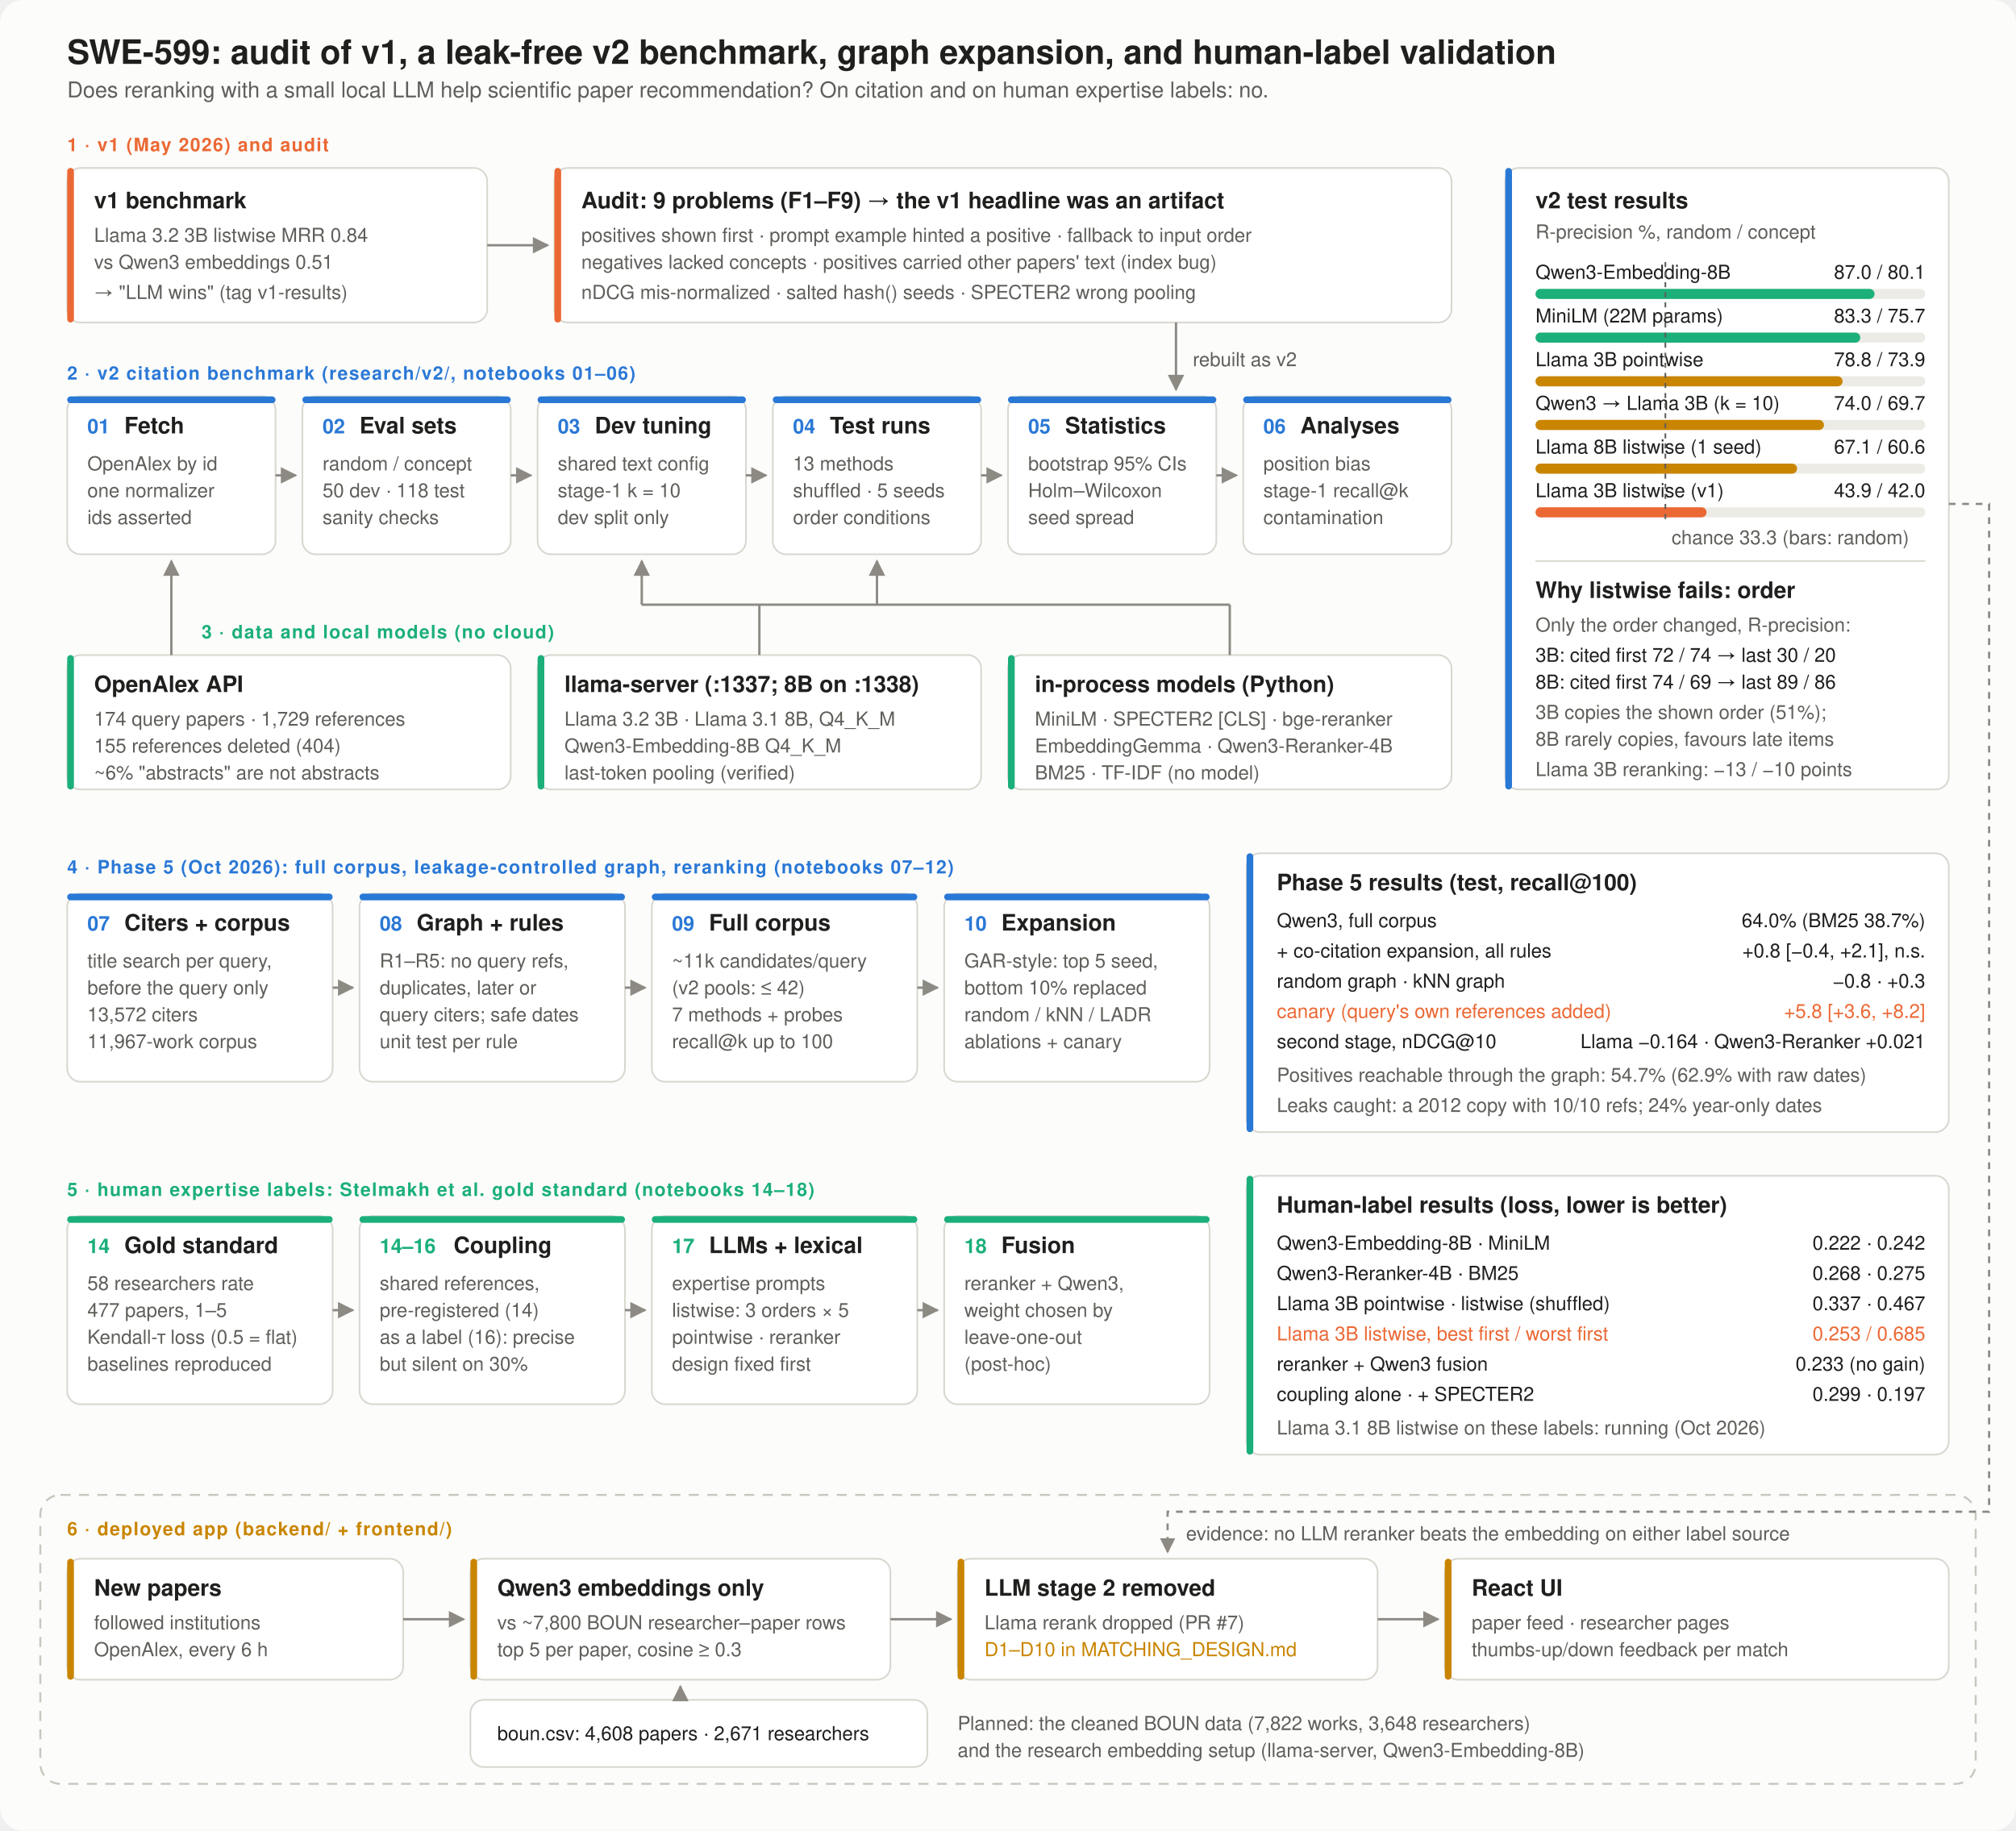
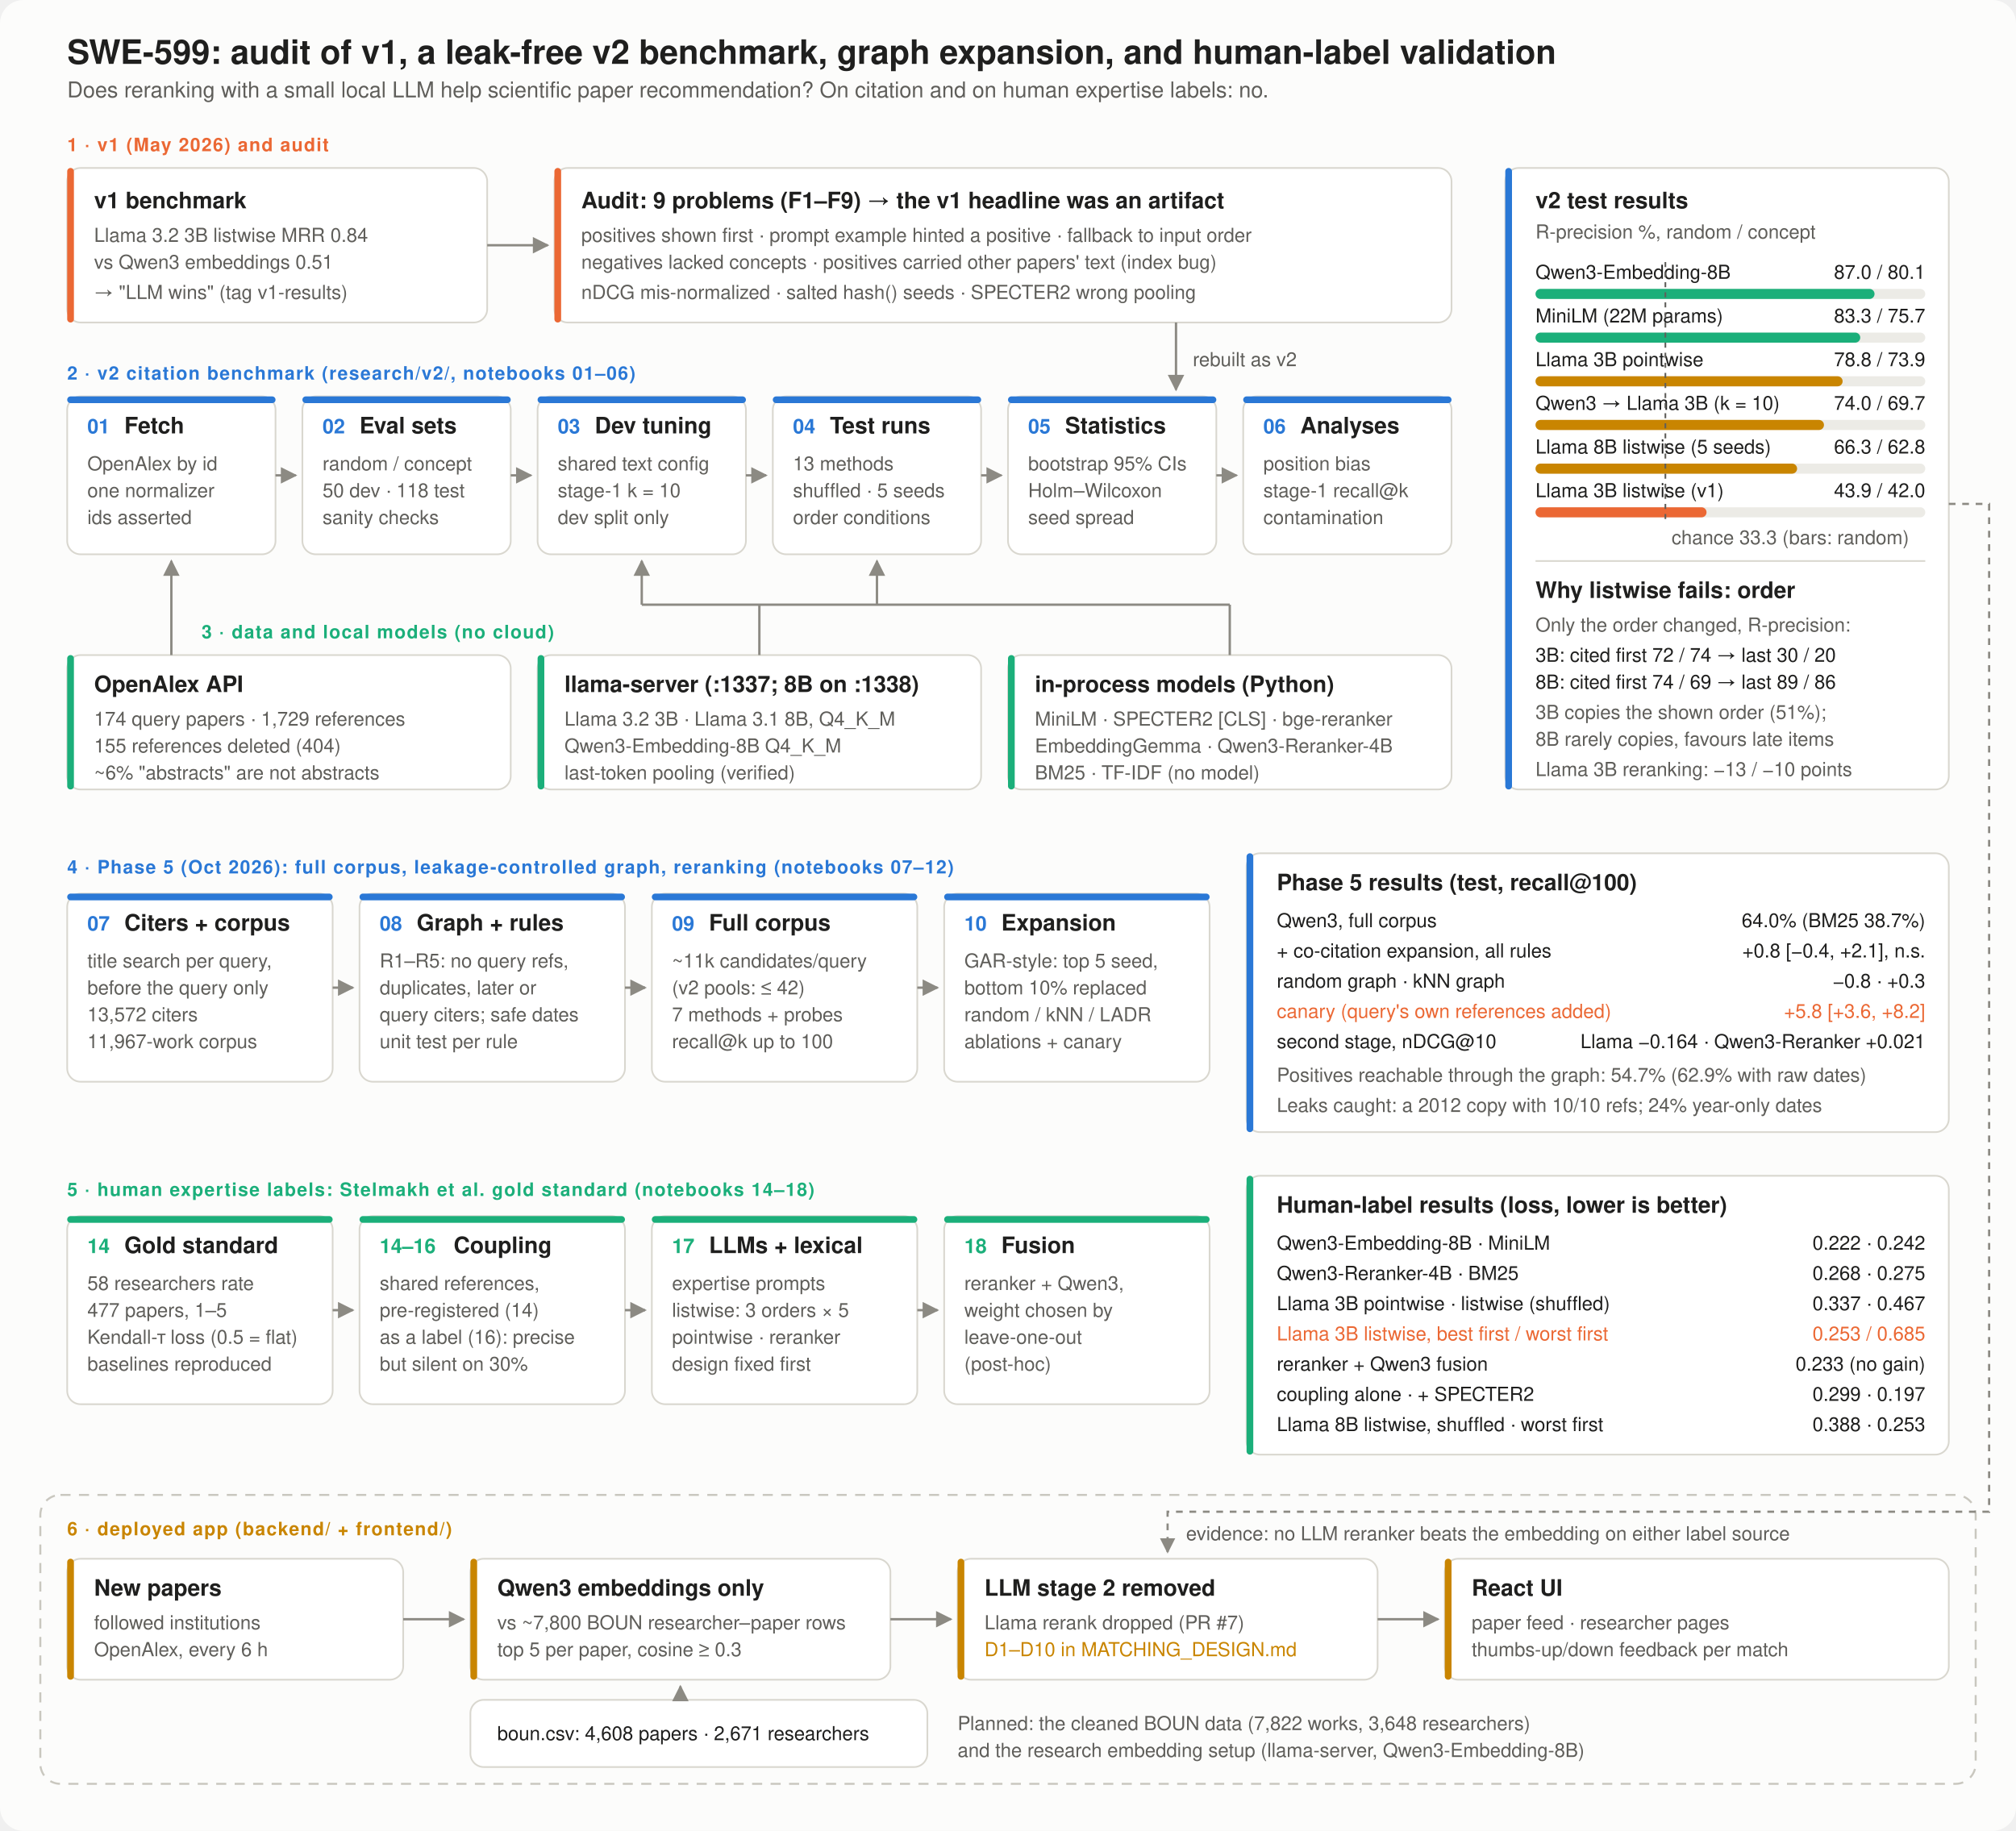
<svg xmlns="http://www.w3.org/2000/svg" viewBox="0 0 1200 1090" width="1200" height="1090" font-family="-apple-system, BlinkMacSystemFont, 'Segoe UI', Helvetica, Arial, sans-serif" role="img" aria-labelledby="t d">
  <style>
    .bg { fill: #fcfcfb; }
    .box { fill: #ffffff; stroke: #d9d7cf; stroke-width: 1; }
    .lane { fill: none; stroke: #c9c7bf; stroke-width: 1.2; stroke-dasharray: 6 5; }
    .ink { fill: #1f1f1e; }
    .muted { fill: #5f5e5a; }
    .title { font-size: 20px; font-weight: 650; }
    .sub { font-size: 13px; }
    .h { font-size: 13.5px; font-weight: 650; }
    .t { font-size: 11.5px; }
    .lab { font-size: 11px; font-weight: 650; letter-spacing: 0.06em; text-transform: uppercase; }
    .num { font-size: 12px; font-weight: 700; }
    .line { stroke: #8c8a83; stroke-width: 1.4; fill: none; }
    .dash { stroke: #8c8a83; stroke-width: 1.3; fill: none; stroke-dasharray: 4 4; }
    .head { fill: #8c8a83; }
    .v1 { fill: #eb6834; }  .v1s { stroke: #eb6834; }
    .v2 { fill: #2a78d6; }  .v2s { stroke: #2a78d6; }
    .mod { fill: #1baf7a; } .mods { stroke: #1baf7a; }
    .app { fill: #c98500; } .apps { stroke: #c98500; }
    .barbg { fill: #ecebe6; }
    .chance { stroke: #5f5e5a; stroke-width: 1; stroke-dasharray: 3 3; }
    @media (prefers-color-scheme: dark) {
      .bg { fill: #1a1a19; }
      .box { fill: #232322; stroke: #3f3e3a; }
      .lane { stroke: #4a4944; }
      .ink { fill: #f3f2ed; }
      .muted { fill: #b6b4ab; }
      .line, .dash { stroke: #8f8d85; }
      .head { fill: #8f8d85; }
      .v1 { fill: #f07a4c; } .v1s { stroke: #f07a4c; }
      .v2 { fill: #4a8fe6; } .v2s { stroke: #4a8fe6; }
      .mod { fill: #2cc28c; } .mods { stroke: #2cc28c; }
      .app { fill: #e0a21f; } .apps { stroke: #e0a21f; }
      .barbg { fill: #33322f; }
      .chance { stroke: #b6b4ab; }
    }
  </style>
  <defs>
    <marker id="arrow" viewBox="0 0 10 10" refX="9" refY="5" markerWidth="7" markerHeight="7" orient="auto-start-reverse">
      <path d="M0,0 L10,5 L0,10 z" class="head" />
    </marker>
  </defs>
  <rect class="bg" x="0" y="0" width="1200" height="1090" rx="14" />
  <text class="ink title" x="40" y="38">SWE-599: audit of v1, a leak-free v2 benchmark, graph expansion, and human-label validation</text>
  <text class="muted sub" x="40" y="58">Does reranking with a small local LLM help scientific paper recommendation? On citation and on human expertise labels: no.</text>
  <text class="v1 lab" x="40" y="90">1 · v1 (May 2026) and audit</text>
  <rect class="box" x="40" y="100" width="250" height="92" rx="8" />
  <rect class="v1" x="40" y="100" width="4" height="92" rx="2" />
  <text class="ink h" x="56" y="124">v1 benchmark</text>
  <text class="muted t" x="56" y="144">Llama 3.2 3B listwise MRR 0.84</text>
  <text class="muted t" x="56" y="160">vs Qwen3 embeddings 0.51</text>
  <text class="muted t" x="56" y="178">→ "LLM wins" (tag v1-results)</text>
  <line class="line" x1="290" y1="146" x2="326" y2="146" marker-end="url(#arrow)" />
  <rect class="box" x="330" y="100" width="534" height="92" rx="8" />
  <rect class="v1" x="330" y="100" width="4" height="92" rx="2" />
  <text class="ink h" x="346" y="124">Audit: 9 problems (F1–F9) → the v1 headline was an artifact</text>
  <text class="muted t" x="346" y="144">positives shown first · prompt example hinted a positive · fallback to input order</text>
  <text class="muted t" x="346" y="160">negatives lacked concepts · positives carried other papers' text (index bug)</text>
  <text class="muted t" x="346" y="178">nDCG mis-normalized · salted hash() seeds · SPECTER2 wrong pooling</text>
  <path class="line" d="M 700 192 L 700 232" marker-end="url(#arrow)" />
  <text class="muted t" x="710" y="218">rebuilt as v2</text>
  <text class="v2 lab" x="40" y="226">2 · v2 citation benchmark (research/v2/, notebooks 01–06)</text>
  <g>
    <rect class="box" x="40" y="236" width="124" height="94" rx="8" />
    <rect class="v2" x="40" y="236" width="124" height="4" rx="2" />
    <text class="v2 num" x="52" y="258">01</text>
    <text class="ink h" x="74" y="258">Fetch</text>
    <text class="muted t" x="52" y="280">OpenAlex by id</text>
    <text class="muted t" x="52" y="296">one normalizer</text>
    <text class="muted t" x="52" y="312">ids asserted</text>
  </g>
  <line class="line" x1="164" y1="283" x2="176" y2="283" marker-end="url(#arrow)" />
  <g>
    <rect class="box" x="180" y="236" width="124" height="94" rx="8" />
    <rect class="v2" x="180" y="236" width="124" height="4" rx="2" />
    <text class="v2 num" x="192" y="258">02</text>
    <text class="ink h" x="214" y="258">Eval sets</text>
    <text class="muted t" x="192" y="280">random / concept</text>
    <text class="muted t" x="192" y="296">50 dev · 118 test</text>
    <text class="muted t" x="192" y="312">sanity checks</text>
  </g>
  <line class="line" x1="304" y1="283" x2="316" y2="283" marker-end="url(#arrow)" />
  <g>
    <rect class="box" x="320" y="236" width="124" height="94" rx="8" />
    <rect class="v2" x="320" y="236" width="124" height="4" rx="2" />
    <text class="v2 num" x="332" y="258">03</text>
    <text class="ink h" x="354" y="258">Dev tuning</text>
    <text class="muted t" x="332" y="280">shared text config</text>
    <text class="muted t" x="332" y="296">stage-1 k = 10</text>
    <text class="muted t" x="332" y="312">dev split only</text>
  </g>
  <line class="line" x1="444" y1="283" x2="456" y2="283" marker-end="url(#arrow)" />
  <g>
    <rect class="box" x="460" y="236" width="124" height="94" rx="8" />
    <rect class="v2" x="460" y="236" width="124" height="4" rx="2" />
    <text class="v2 num" x="472" y="258">04</text>
    <text class="ink h" x="494" y="258">Test runs</text>
    <text class="muted t" x="472" y="280">13 methods</text>
    <text class="muted t" x="472" y="296">shuffled · 5 seeds</text>
    <text class="muted t" x="472" y="312">order conditions</text>
  </g>
  <line class="line" x1="584" y1="283" x2="596" y2="283" marker-end="url(#arrow)" />
  <g>
    <rect class="box" x="600" y="236" width="124" height="94" rx="8" />
    <rect class="v2" x="600" y="236" width="124" height="4" rx="2" />
    <text class="v2 num" x="612" y="258">05</text>
    <text class="ink h" x="634" y="258">Statistics</text>
    <text class="muted t" x="612" y="280">bootstrap 95% CIs</text>
    <text class="muted t" x="612" y="296">Holm–Wilcoxon</text>
    <text class="muted t" x="612" y="312">seed spread</text>
  </g>
  <line class="line" x1="724" y1="283" x2="736" y2="283" marker-end="url(#arrow)" />
  <g>
    <rect class="box" x="740" y="236" width="124" height="94" rx="8" />
    <rect class="v2" x="740" y="236" width="124" height="4" rx="2" />
    <text class="v2 num" x="752" y="258">06</text>
    <text class="ink h" x="774" y="258">Analyses</text>
    <text class="muted t" x="752" y="280">position bias</text>
    <text class="muted t" x="752" y="296">stage-1 recall@k</text>
    <text class="muted t" x="752" y="312">contamination</text>
  </g>
  <text class="mod lab" x="120" y="380">3 · data and local models (no cloud)</text>
  <rect class="box" x="40" y="390" width="264" height="80" rx="8" />
  <rect class="mod" x="40" y="390" width="4" height="80" rx="2" />
  <text class="ink h" x="56" y="412">OpenAlex API</text>
  <text class="muted t" x="56" y="432">174 query papers · 1,729 references</text>
  <text class="muted t" x="56" y="448">155 references deleted (404)</text>
  <text class="muted t" x="56" y="464">~6% "abstracts" are not abstracts</text>
  <path class="line" d="M 102 390 L 102 334" marker-end="url(#arrow)" />
  <rect class="box" x="320" y="390" width="264" height="80" rx="8" />
  <rect class="mod" x="320" y="390" width="4" height="80" rx="2" />
  <text class="ink h" x="336" y="412">llama-server (:1337; 8B on :1338)</text>
  <text class="muted t" x="336" y="432">Llama 3.2 3B · Llama 3.1 8B, Q4_K_M</text>
  <text class="muted t" x="336" y="448">Qwen3-Embedding-8B Q4_K_M</text>
  <text class="muted t" x="336" y="464">last-token pooling (verified)</text>
  <rect class="box" x="600" y="390" width="264" height="80" rx="8" />
  <rect class="mod" x="600" y="390" width="4" height="80" rx="2" />
  <text class="ink h" x="616" y="412">in-process models (Python)</text>
  <text class="muted t" x="616" y="432">MiniLM · SPECTER2 [CLS] · bge-reranker</text>
  <text class="muted t" x="616" y="448">EmbeddingGemma · Qwen3-Reranker-4B</text>
  <text class="muted t" x="616" y="464">BM25 · TF-IDF (no model)</text>
  <path class="line" d="M 452 390 L 452 360" />
  <path class="line" d="M 732 390 L 732 360" />
  <path class="line" d="M 382 360 L 732 360" />
  <path class="line" d="M 382 360 L 382 334" marker-end="url(#arrow)" />
  <path class="line" d="M 522 360 L 522 334" marker-end="url(#arrow)" />
  <rect class="box" x="896" y="100" width="264" height="370" rx="8" />
  <rect class="v2" x="896" y="100" width="4" height="370" rx="2" />
  <text class="ink h" x="914" y="124">v2 test results</text>
  <text class="muted t" x="914" y="142">R-precision %, random / concept</text>
  <g class="t">
    <text class="ink t" x="914" y="166">Qwen3-Embedding-8B</text>
    <text class="ink t" x="1146" y="166" text-anchor="end">87.0 / 80.1</text>
    <rect class="barbg" x="914" y="172" width="232" height="6" rx="3" />
    <rect class="mod" x="914" y="172" width="201.8" height="6" rx="3" />
    <text class="ink t" x="914" y="192">MiniLM (22M params)</text>
    <text class="ink t" x="1146" y="192" text-anchor="end">83.3 / 75.7</text>
    <rect class="barbg" x="914" y="198" width="232" height="6" rx="3" />
    <rect class="mod" x="914" y="198" width="193.3" height="6" rx="3" />
    <text class="ink t" x="914" y="218">Llama 3B pointwise</text>
    <text class="ink t" x="1146" y="218" text-anchor="end">78.8 / 73.9</text>
    <rect class="barbg" x="914" y="224" width="232" height="6" rx="3" />
    <rect class="app" x="914" y="224" width="182.8" height="6" rx="3" />
    <text class="ink t" x="914" y="244">Qwen3 → Llama 3B (k = 10)</text>
    <text class="ink t" x="1146" y="244" text-anchor="end">74.0 / 69.7</text>
    <rect class="barbg" x="914" y="250" width="232" height="6" rx="3" />
    <rect class="app" x="914" y="250" width="171.7" height="6" rx="3" />
-     <text class="ink t" x="914" y="270">Llama 8B listwise (1 seed)</text>
-     <text class="ink t" x="1146" y="270" text-anchor="end">67.1 / 60.6</text>
+     <text class="ink t" x="914" y="270">Llama 8B listwise (5 seeds)</text>
+     <text class="ink t" x="1146" y="270" text-anchor="end">66.3 / 62.8</text>
    <rect class="barbg" x="914" y="276" width="232" height="6" rx="3" />
    <rect class="app" x="914" y="276" width="155.7" height="6" rx="3" />
    <text class="ink t" x="914" y="296">Llama 3B listwise (v1)</text>
    <text class="ink t" x="1146" y="296" text-anchor="end">43.9 / 42.0</text>
    <rect class="barbg" x="914" y="302" width="232" height="6" rx="3" />
    <rect class="v1" x="914" y="302" width="101.8" height="6" rx="3" />
    <line class="chance" x1="991.3" y1="156" x2="991.3" y2="312" />
    <text class="muted t" x="995" y="324">chance 33.3 (bars: random)</text>
  </g>
  <line class="box" x1="914" y1="334" x2="1146" y2="334" style="stroke-width:1" />
  <text class="ink h" x="914" y="356">Why listwise fails: order</text>
  <text class="muted t" x="914" y="376">Only the order changed, R-precision:</text>
  <text class="ink t" x="914" y="394">3B: cited first 72 / 74 → last 30 / 20</text>
  <text class="ink t" x="914" y="410">8B: cited first 74 / 69 → last 89 / 86</text>
  <text class="muted t" x="914" y="428">3B copies the shown order (51%);</text>
  <text class="muted t" x="914" y="444">8B rarely copies, favours late items</text>
  <text class="muted t" x="914" y="462">Llama 3B reranking: −13 / −10 points</text>
  <text class="v2 lab" x="40" y="520">4 · Phase 5 (Oct 2026): full corpus, leakage-controlled graph, reranking (notebooks 07–12)</text>
  <g>
    <rect class="box" x="40" y="532" width="158" height="112" rx="8" />
    <rect class="v2" x="40" y="532" width="158" height="4" rx="2" />
    <text class="v2 num" x="52" y="554">07</text>
    <text class="ink h" x="74" y="554">Citers + corpus</text>
    <text class="muted t" x="52" y="576">title search per query,</text>
    <text class="muted t" x="52" y="592">before the query only</text>
    <text class="muted t" x="52" y="608">13,572 citers</text>
    <text class="muted t" x="52" y="624">11,967-work corpus</text>
  </g>
  <line class="line" x1="198" y1="588" x2="210" y2="588" marker-end="url(#arrow)" />
  <g>
    <rect class="box" x="214" y="532" width="158" height="112" rx="8" />
    <rect class="v2" x="214" y="532" width="158" height="4" rx="2" />
    <text class="v2 num" x="226" y="554">08</text>
    <text class="ink h" x="248" y="554">Graph + rules</text>
    <text class="muted t" x="226" y="576">R1–R5: no query refs,</text>
    <text class="muted t" x="226" y="592">duplicates, later or</text>
    <text class="muted t" x="226" y="608">query citers; safe dates</text>
    <text class="muted t" x="226" y="624">unit test per rule</text>
  </g>
  <line class="line" x1="372" y1="588" x2="384" y2="588" marker-end="url(#arrow)" />
  <g>
    <rect class="box" x="388" y="532" width="158" height="112" rx="8" />
    <rect class="v2" x="388" y="532" width="158" height="4" rx="2" />
    <text class="v2 num" x="400" y="554">09</text>
    <text class="ink h" x="422" y="554">Full corpus</text>
    <text class="muted t" x="400" y="576">~11k candidates/query</text>
    <text class="muted t" x="400" y="592">(v2 pools: ≤ 42)</text>
    <text class="muted t" x="400" y="608">7 methods + probes</text>
    <text class="muted t" x="400" y="624">recall@k up to 100</text>
  </g>
  <line class="line" x1="546" y1="588" x2="558" y2="588" marker-end="url(#arrow)" />
  <g>
    <rect class="box" x="562" y="532" width="158" height="112" rx="8" />
    <rect class="v2" x="562" y="532" width="158" height="4" rx="2" />
    <text class="v2 num" x="574" y="554">10</text>
    <text class="ink h" x="596" y="554">Expansion</text>
    <text class="muted t" x="574" y="576">GAR-style: top 5 seed,</text>
    <text class="muted t" x="574" y="592">bottom 10% replaced</text>
    <text class="muted t" x="574" y="608">random / kNN / LADR</text>
    <text class="muted t" x="574" y="624">ablations + canary</text>
  </g>
  <rect class="box" x="742" y="508" width="418" height="166" rx="8" />
  <rect class="v2" x="742" y="508" width="4" height="166" rx="2" />
  <text class="ink h" x="760" y="530">Phase 5 results (test, recall@100)</text>
  <text class="ink t" x="760" y="552">Qwen3, full corpus</text>
  <text class="ink t" x="1146" y="552" text-anchor="end">64.0% (BM25 38.7%)</text>
  <text class="ink t" x="760" y="570">+ co-citation expansion, all rules</text>
  <text class="ink t" x="1146" y="570" text-anchor="end">+0.8 [−0.4, +2.1], n.s.</text>
  <text class="ink t" x="760" y="588">random graph · kNN graph</text>
  <text class="ink t" x="1146" y="588" text-anchor="end">−0.8 · +0.3</text>
  <text class="v1 t" x="760" y="606">canary (query's own references added)</text>
  <text class="v1 t" x="1146" y="606" text-anchor="end">+5.8 [+3.6, +8.2]</text>
  <text class="ink t" x="760" y="624">second stage, nDCG@10</text>
  <text class="ink t" x="1146" y="624" text-anchor="end">Llama −0.164 · Qwen3-Reranker +0.021</text>
  <text class="muted t" x="760" y="644">Positives reachable through the graph: 54.7% (62.9% with raw dates)</text>
  <text class="muted t" x="760" y="662">Leaks caught: a 2012 copy with 10/10 refs; 24% year-only dates</text>
  <text class="mod lab" x="40" y="712">5 · human expertise labels: Stelmakh et al. gold standard (notebooks 14–18)</text>
  <g>
    <rect class="box" x="40" y="724" width="158" height="112" rx="8" />
    <rect class="mod" x="40" y="724" width="158" height="4" rx="2" />
    <text class="mod num" x="52" y="746">14</text>
    <text class="ink h" x="74" y="746">Gold standard</text>
    <text class="muted t" x="52" y="768">58 researchers rate</text>
    <text class="muted t" x="52" y="784">477 papers, 1–5</text>
    <text class="muted t" x="52" y="800">Kendall-τ loss (0.5 = flat)</text>
    <text class="muted t" x="52" y="816">baselines reproduced</text>
  </g>
  <line class="line" x1="198" y1="780" x2="210" y2="780" marker-end="url(#arrow)" />
  <g>
    <rect class="box" x="214" y="724" width="158" height="112" rx="8" />
    <rect class="mod" x="214" y="724" width="158" height="4" rx="2" />
    <text class="mod num" x="226" y="746">14–16</text>
    <text class="ink h" x="270" y="746">Coupling</text>
    <text class="muted t" x="226" y="768">shared references,</text>
    <text class="muted t" x="226" y="784">pre-registered (14)</text>
    <text class="muted t" x="226" y="800">as a label (16): precise</text>
    <text class="muted t" x="226" y="816">but silent on 30%</text>
  </g>
  <line class="line" x1="372" y1="780" x2="384" y2="780" marker-end="url(#arrow)" />
  <g>
    <rect class="box" x="388" y="724" width="158" height="112" rx="8" />
    <rect class="mod" x="388" y="724" width="158" height="4" rx="2" />
    <text class="mod num" x="400" y="746">17</text>
    <text class="ink h" x="422" y="746">LLMs + lexical</text>
    <text class="muted t" x="400" y="768">expertise prompts</text>
    <text class="muted t" x="400" y="784">listwise: 3 orders × 5</text>
    <text class="muted t" x="400" y="800">pointwise · reranker</text>
    <text class="muted t" x="400" y="816">design fixed first</text>
  </g>
  <line class="line" x1="546" y1="780" x2="558" y2="780" marker-end="url(#arrow)" />
  <g>
    <rect class="box" x="562" y="724" width="158" height="112" rx="8" />
    <rect class="mod" x="562" y="724" width="158" height="4" rx="2" />
    <text class="mod num" x="574" y="746">18</text>
    <text class="ink h" x="596" y="746">Fusion</text>
    <text class="muted t" x="574" y="768">reranker + Qwen3,</text>
    <text class="muted t" x="574" y="784">weight chosen by</text>
    <text class="muted t" x="574" y="800">leave-one-out</text>
    <text class="muted t" x="574" y="816">(post-hoc)</text>
  </g>
  <rect class="box" x="742" y="700" width="418" height="166" rx="8" />
  <rect class="mod" x="742" y="700" width="4" height="166" rx="2" />
  <text class="ink h" x="760" y="722">Human-label results (loss, lower is better)</text>
  <text class="ink t" x="760" y="744">Qwen3-Embedding-8B · MiniLM</text>
  <text class="ink t" x="1146" y="744" text-anchor="end">0.222 · 0.242</text>
  <text class="ink t" x="760" y="762">Qwen3-Reranker-4B · BM25</text>
  <text class="ink t" x="1146" y="762" text-anchor="end">0.268 · 0.275</text>
  <text class="ink t" x="760" y="780">Llama 3B pointwise · listwise (shuffled)</text>
  <text class="ink t" x="1146" y="780" text-anchor="end">0.337 · 0.467</text>
  <text class="v1 t" x="760" y="798">Llama 3B listwise, best first / worst first</text>
  <text class="v1 t" x="1146" y="798" text-anchor="end">0.253 / 0.685</text>
  <text class="ink t" x="760" y="816">reranker + Qwen3 fusion</text>
  <text class="ink t" x="1146" y="816" text-anchor="end">0.233 (no gain)</text>
  <text class="ink t" x="760" y="834">coupling alone · + SPECTER2</text>
  <text class="ink t" x="1146" y="834" text-anchor="end">0.299 · 0.197</text>
-   <text class="muted t" x="760" y="854">Llama 3.1 8B listwise on these labels: running (Oct 2026)</text>
+   <text class="ink t" x="760" y="852">Llama 8B listwise, shuffled · worst first</text>
+   <text class="ink t" x="1146" y="852" text-anchor="end">0.388 · 0.253</text>
  <g transform="translate(0,390)">
    <rect class="lane" x="24" y="500" width="1152" height="172" rx="12" />
    <text class="app lab" x="40" y="524">6 · deployed app (backend/ + frontend/)</text>
    <rect class="box" x="40" y="538" width="200" height="72" rx="8" />
    <rect class="app" x="40" y="538" width="4" height="72" rx="2" />
    <text class="ink h" x="56" y="560">New papers</text>
    <text class="muted t" x="56" y="580">followed institutions</text>
    <text class="muted t" x="56" y="596">OpenAlex, every 6 h</text>
    <line class="line" x1="240" y1="574" x2="276" y2="574" marker-end="url(#arrow)" />
    <rect class="box" x="280" y="538" width="250" height="72" rx="8" />
    <rect class="app" x="280" y="538" width="4" height="72" rx="2" />
    <text class="ink h" x="296" y="560">Qwen3 embeddings only</text>
    <text class="muted t" x="296" y="580">vs ~7,800 BOUN researcher–paper rows</text>
    <text class="muted t" x="296" y="596">top 5 per paper, cosine ≥ 0.3</text>
    <line class="line" x1="530" y1="574" x2="566" y2="574" marker-end="url(#arrow)" />
    <rect class="box" x="570" y="538" width="250" height="72" rx="8" />
    <rect class="app" x="570" y="538" width="4" height="72" rx="2" />
    <text class="ink h" x="586" y="560">LLM stage 2 removed</text>
    <text class="muted t" x="586" y="580">Llama rerank dropped (PR #7)</text>
    <text class="app t" x="586" y="596">D1–D10 in MATCHING_DESIGN.md</text>
    <line class="line" x1="820" y1="574" x2="856" y2="574" marker-end="url(#arrow)" />
    <rect class="box" x="860" y="538" width="300" height="72" rx="8" />
    <rect class="app" x="860" y="538" width="4" height="72" rx="2" />
    <text class="ink h" x="876" y="560">React UI</text>
    <text class="muted t" x="876" y="580">paper feed · researcher pages</text>
    <text class="muted t" x="876" y="596">thumbs-up/down feedback per match</text>
    <rect class="box" x="280" y="622" width="272" height="40" rx="8" />
    <text class="ink t" x="296" y="646">boun.csv: 4,608 papers · 2,671 researchers</text>
    <line class="line" x1="405" y1="622" x2="405" y2="614" marker-end="url(#arrow)" />
    <text class="muted t" x="570" y="640">Planned: the cleaned BOUN data (7,822 works, 3,648 researchers)</text>
    <text class="muted t" x="570" y="656">and the research embedding setup (llama-server, Qwen3-Embedding-8B)</text>
  </g>
  <path class="dash" d="M 1160 300 L 1184 300 L 1184 900 L 695 900 L 695 924" marker-end="url(#arrow)" />
  <text class="muted t" x="706" y="917">evidence: no LLM reranker beats the embedding on either label source</text>
</svg>
